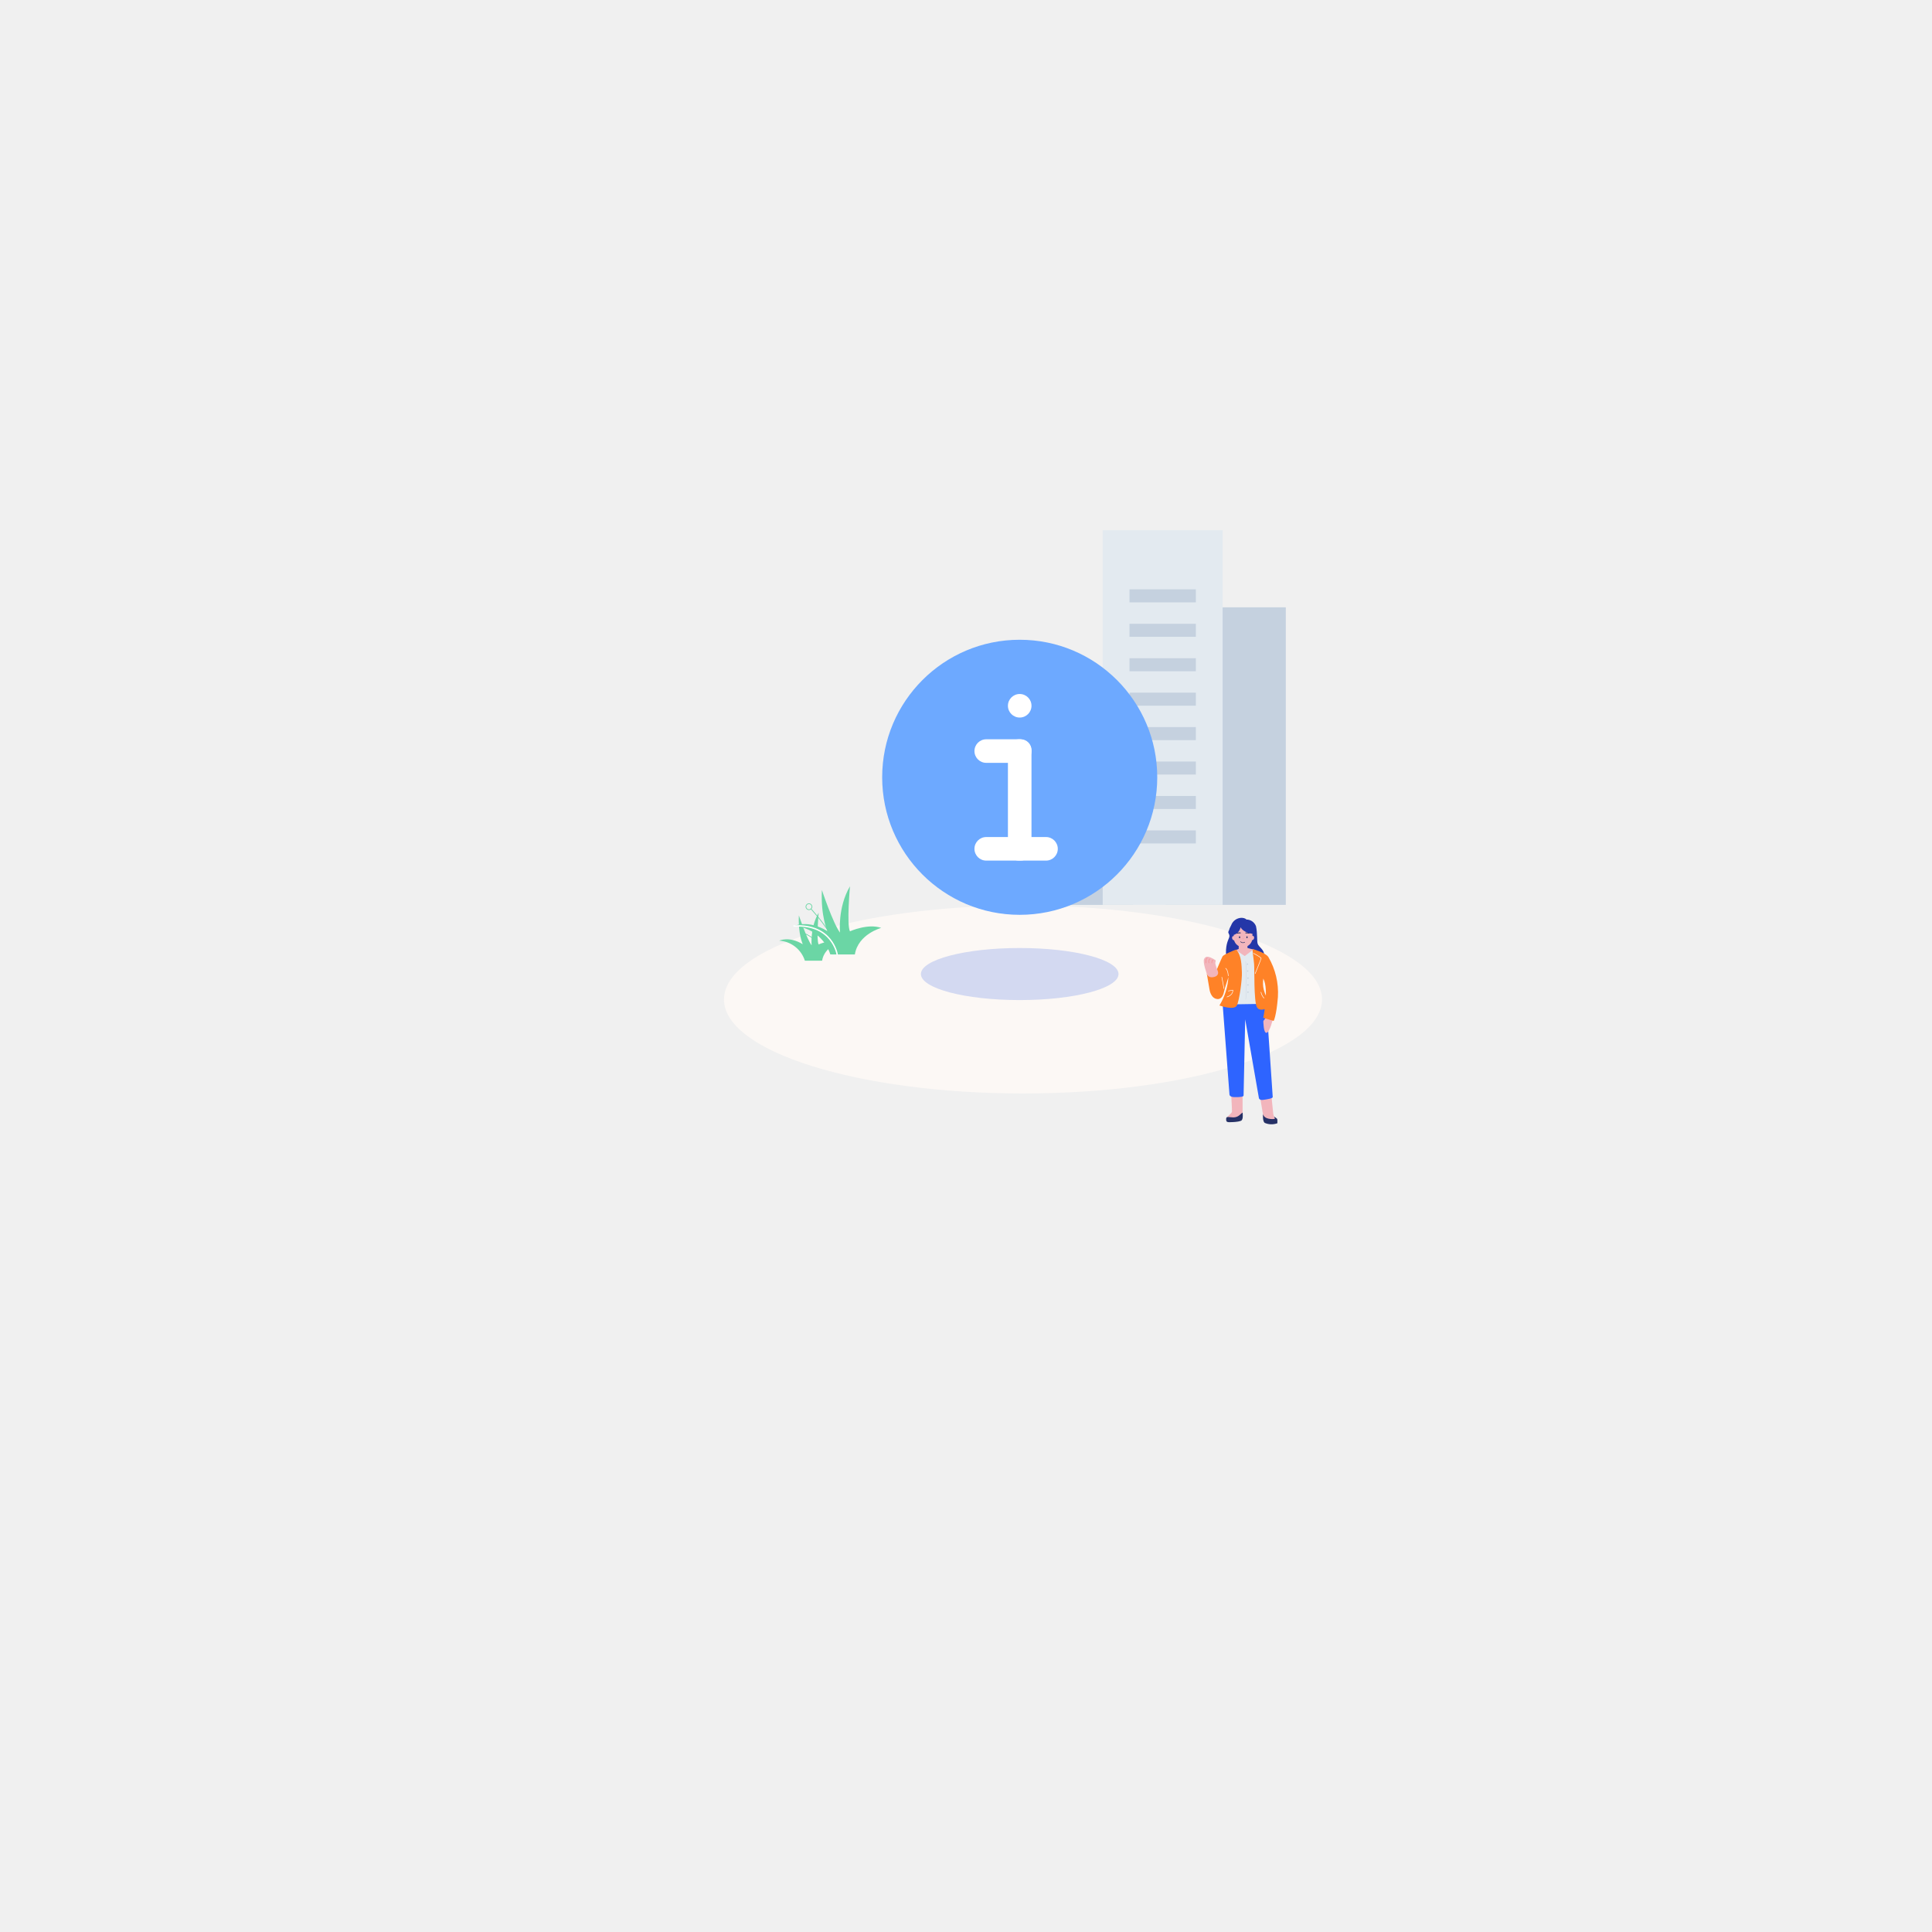
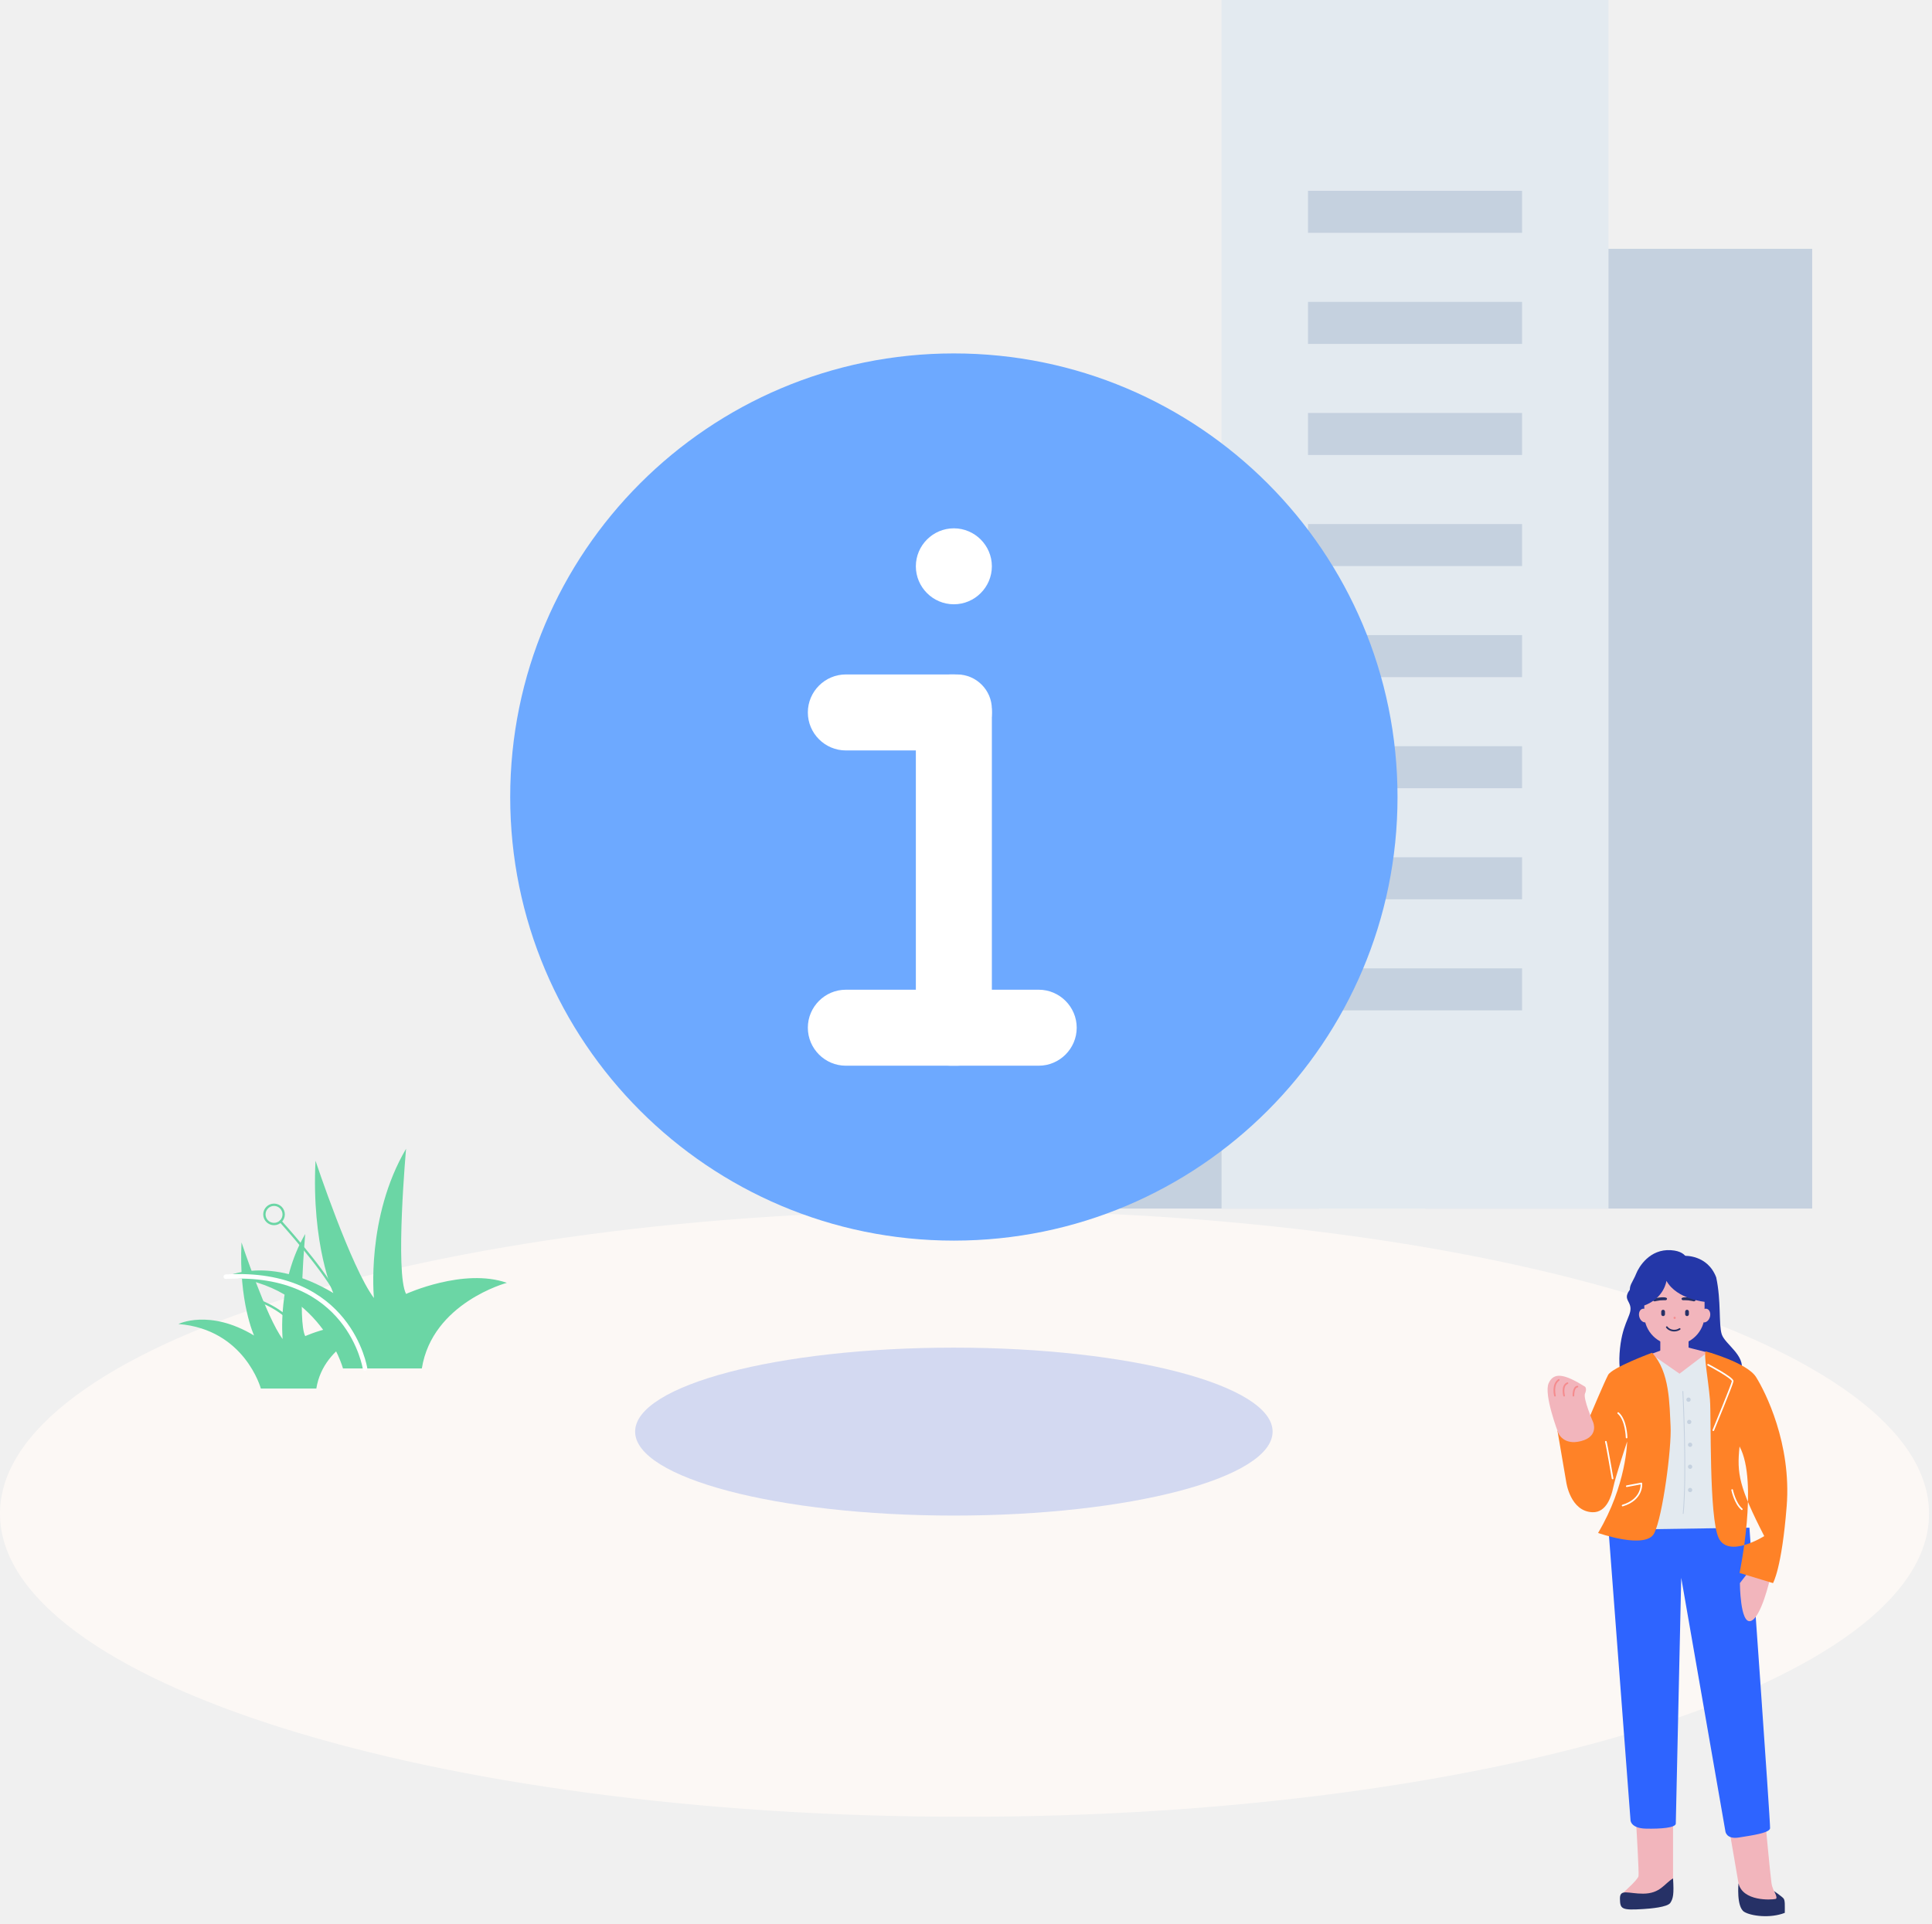
- <svg xmlns="http://www.w3.org/2000/svg" id="图层_1" data-name="图层 1" viewBox="0 0 800 800">
+ <svg xmlns="http://www.w3.org/2000/svg" xmlns:xlink="http://www.w3.org/1999/xlink" width="248px" height="247px" viewBox="0 0 248 247" version="1.1">
  <defs>
-     <style>.cls-1{fill:#c5d1df;}.cls-2{fill:#e3eaf0;}.cls-3{fill:#fcf8f5;}.cls-4{fill:#d3d9f1;}.cls-5{fill:#6da9ff;}.cls-6{fill:#6bd6a5;}.cls-14,.cls-15,.cls-18,.cls-19,.cls-20,.cls-7,.cls-8,.cls-9{fill:none;}.cls-18,.cls-7{stroke:#fff;}.cls-18,.cls-19,.cls-20,.cls-7,.cls-8{stroke-linecap:round;}.cls-18,.cls-20,.cls-7{stroke-linejoin:round;}.cls-7{stroke-width:0.58px;}.cls-8,.cls-9{stroke:#6bd6a5;stroke-width:0.3px;}.cls-14,.cls-15,.cls-19,.cls-8,.cls-9{stroke-miterlimit:10;}.cls-10{fill:#fff;}.cls-11{fill:#f2b5bc;}.cls-12{fill:#263166;}.cls-13{fill:#2437a8;}.cls-14{stroke:#f2b5bc;stroke-width:0.31px;}.cls-15{stroke:#c5d1df;stroke-width:0.11px;}.cls-16{fill:#2e64ff;}.cls-17{fill:#ff8227;}.cls-18{stroke-width:0.21px;}.cls-19{stroke:#f58b8d;stroke-width:0.21px;}.cls-20{stroke:#263166;stroke-width:0.22px;}.cls-21{fill:#f58b8d;}</style>
+     <polygon id="path-1" points="0 155.414 247.622 155.414 247.622 233.244 0 233.244" />
  </defs>
-   <rect class="cls-1" x="482.75" y="251.48" width="49.67" height="123.21" />
-   <rect class="cls-1" x="419.47" y="292.21" width="49.67" height="82.49" />
-   <rect class="cls-2" x="456.6" y="219.53" width="49.67" height="155.16" />
-   <rect class="cls-1" x="467.7" y="244.03" width="27.48" height="5.4" />
-   <rect class="cls-1" x="467.7" y="258.29" width="27.48" height="5.4" />
-   <rect class="cls-1" x="467.7" y="272.55" width="27.48" height="5.4" />
-   <rect class="cls-1" x="467.7" y="286.81" width="27.48" height="5.4" />
-   <rect class="cls-1" x="467.7" y="301.07" width="27.48" height="5.4" />
-   <rect class="cls-1" x="467.7" y="315.33" width="27.48" height="5.4" />
-   <rect class="cls-1" x="467.7" y="329.59" width="27.48" height="5.4" />
-   <rect class="cls-1" x="467.7" y="343.85" width="27.48" height="5.4" />
-   <ellipse class="cls-3" cx="423.61" cy="413.86" rx="123.81" ry="38.92" />
-   <ellipse class="cls-4" cx="422.24" cy="403.33" rx="40.91" ry="10.78" />
-   <circle class="cls-5" cx="422.24" cy="321.86" r="56.95" />
-   <path class="cls-6" d="M343.82,395.21a16.94,16.94,0,0,0-15-11.77s5.62-2.81,13.8,2.1c0,0-2.83-6.13-2.29-17,0,0,4.57,13.76,7.5,17.63,0,0-1.05-10.35,4.12-19.17,0,0-1.42,15.94,0,18.64,0,0,7.39-3.37,12.94-1.42,0,0-9.56,2.55-10.91,11Z" />
-   <path class="cls-6" d="M333.28,397.8a11.93,11.93,0,0,0-10.58-8.29s4-2,9.71,1.48c0,0-2-4.31-1.61-11.95,0,0,3.22,9.68,5.28,12.4,0,0-.74-7.28,2.9-13.48,0,0-1,11.21,0,13.11,0,0,5.2-2.37,9.1-1,0,0-6.72,1.79-7.67,7.73Z" />
-   <path class="cls-7" d="M346.66,395.21s-2-12.71-17.87-11.77" />
-   <path class="cls-8" d="M332.57,386.36s5.37,1.54,6.49,6.12" />
-   <circle class="cls-9" cx="334.97" cy="375.44" r="1.24" />
-   <path class="cls-8" d="M335.82,376.35s5.18,5.7,7.08,9.17" />
-   <rect class="cls-10" x="397.13" y="326.36" width="50.23" height="9.76" rx="4.45" transform="translate(753.48 -91) rotate(90)" />
-   <rect class="cls-10" x="403.5" y="306.12" width="23.62" height="9.76" rx="4.88" />
-   <rect class="cls-10" x="403.5" y="346.6" width="34.51" height="9.76" rx="4.88" />
-   <rect class="cls-10" x="417.37" y="287.36" width="9.75" height="9.76" rx="4.88" transform="translate(714.48 -130) rotate(90)" />
-   <path class="cls-11" d="M509.84,453.8s.36,6.13.29,6.59-2,2.12-2,2.12l3.5,1.07,2.9-2.49V452.5Z" />
-   <path class="cls-12" d="M510.72,464.62c.92-.05,3.13-.23,3.49-.8s.48-1.12.35-3.13c-1.12.67-1.64,1.95-3.84,2-1.9,0-3-.67-3,.65S507.93,464.8,510.72,464.62Z" />
-   <path class="cls-11" d="M521.92,455.22l1.25,7.33,2.23,1.89,2.84-1.07a4.23,4.23,0,0,1-1-2.11c-.17-1.2-.82-8.19-.82-8.19Z" />
-   <path class="cls-12" d="M523,461.32s-.29,3,.73,3.66a7,7,0,0,0,5.21.13c0-1,.05-1.61-.16-1.86a12.1,12.1,0,0,0-1.22-.94s.54.93.2,1C527.13,463.46,523.51,463.64,523,461.32Z" />
-   <path class="cls-13" d="M516,380.76a4.24,4.24,0,0,1,4.08,2.77c.66,3.06.3,6,.71,7.3s3.06,2.69,2.52,4.72-.73,2.15-.73,2.15l-13.77.09s-1.38-.81-1.14-4.5,1.45-4.69,1.41-5.79-1.22-1.25.31-2.83S516,380.76,516,380.76Z" />
-   <polygon class="cls-11" points="509.95 394.04 513.6 392.68 516.24 392.47 519.81 393.38 517.58 398.69 511.35 396.36 509.95 394.04" />
-   <rect class="cls-11" x="512.92" y="391.4" width="3.63" height="4.7" />
-   <path class="cls-13" d="M509.32,385.92a1.36,1.36,0,0,1-.14-1.55,14.2,14.2,0,0,0,.65-1.32,4.64,4.64,0,0,1,4.46-3c2.55.17,2.16,1.94,2.16,1.94s.12.29-2.19.56c-.86.1-1.27.56-2.6,2.2S509.5,386.07,509.32,385.92Z" />
-   <path class="cls-2" d="M521,416.08s-4.92,2.28-9.64,0l.34-22.75,3.7,2.56,3.64-2.76,4.91,4.46-2.31,7Z" />
-   <path class="cls-14" d="M512.8,396.34s-1.65.81-1.58,1.24,2.48,6.28,2.48,6.28" />
-   <ellipse class="cls-11" cx="512.44" cy="397.34" rx="0.36" ry="0.17" transform="translate(-126.36 285.93) rotate(-27.9)" />
-   <circle class="cls-1" cx="516.55" cy="399.23" r="0.28" />
-   <circle class="cls-1" cx="516.64" cy="402.09" r="0.28" />
-   <circle class="cls-1" cx="516.75" cy="405.02" r="0.28" />
-   <circle class="cls-1" cx="516.75" cy="407.84" r="0.28" />
-   <circle class="cls-1" cx="516.75" cy="410.83" r="0.28" />
-   <path class="cls-15" d="M515.82,398.12s.54,10.51,0,15.76" />
-   <path class="cls-16" d="M515.61,422.1l5.67,32.56s.12,1,1.73.78,4-.58,4-1.18-2.64-38.6-2.64-38.6l-18.09.28,2.82,37.3s0,1,2,1.06,3.82-.11,3.84-.65S515.61,422.1,515.61,422.1Z" />
-   <path class="cls-11" d="M527,422.18s-1.14,5.05-2.5,5.46-1.38-4.86-1.38-4.86l2.29-3Z" />
-   <path class="cls-17" d="M511.86,393.21s-5.14,1.9-5.64,2.85-2.28,5.19-2.28,5.19l-4.21,2,1.12,6.56s.5,3.77,3.36,3.88c1.84.07,2.45-2.14,2.66-3.13.32-1.53,1.8-5.95,1.8-5.95a26,26,0,0,1-3.73,11.74s6.13,2.17,7.21,0,2.24-11,2.09-13.74S514.17,395.63,511.86,393.21Z" />
-   <path class="cls-17" d="M518.76,393s5.29,1.44,6.45,3.29a29.27,29.27,0,0,1,3.94,16.58c-.64,8-1.76,9.88-1.76,9.88l-4.29-1.3s2.45-11.72,0-16.24c-.38,3.45-.06,5.22,3.17,11.5,0,0-4.58,2.9-5.85.25s-.94-15.68-1.12-17.77C519.07,396.57,518.46,393.37,518.76,393Z" />
-   <path class="cls-18" d="M519.06,394.75s3.22,1.68,3.15,2.11-2.48,6.29-2.48,6.29" />
-   <path class="cls-18" d="M508.62,410.34l1.87-.36s.24,2-2.4,2.84" />
-   <path class="cls-11" d="M499.82,403.48s-1.89-4.92-1.23-6.37,2.05-1.19,4.67.45c0,0,.28.25,0,.87s1,3.66,1,3.66.82,1.83-1.51,2.45S499.82,403.48,499.82,403.48Z" />
-   <path class="cls-19" d="M499.4,398.72s-.37-1.44.49-2" />
-   <path class="cls-19" d="M500.58,398.72s-.35-1.3.42-1.61" />
-   <path class="cls-19" d="M501.77,398.72s0-1.11.52-1.17" />
-   <path class="cls-18" d="M506.8,409.34s-.72-4.21-.87-4.71" />
-   <path class="cls-18" d="M508.6,404.09s-.05-2.28-1.08-3.14" />
-   <rect class="cls-11" x="510.87" y="382.29" width="7.74" height="9.91" rx="3.87" />
-   <ellipse class="cls-11" cx="510.87" cy="388.43" rx="0.66" ry="0.9" transform="translate(-87.53 156.53) rotate(-16.06)" />
-   <ellipse class="cls-11" cx="518.65" cy="388.43" rx="0.9" ry="0.66" transform="translate(1.88 779.35) rotate(-73.94)" />
-   <rect class="cls-12" x="513.05" y="387.69" width="0.48" height="0.81" rx="0.24" />
-   <path class="cls-12" d="M517.2,386.6a6.42,6.42,0,0,0-.67-.12,6.34,6.34,0,0,0-.68,0,.19.19,0,0,1-.2-.2h0c0-.09.13-.24.94-.15s.87.24.86.33h0A.21.21,0,0,1,517.2,386.6Z" />
-   <path class="cls-12" d="M512.23,386.6a6.87,6.87,0,0,1,.68-.12,6.17,6.17,0,0,1,.67,0c.14,0,.22-.1.21-.2h0c0-.09-.13-.24-.94-.15s-.87.24-.86.33h0A.2.2,0,0,0,512.23,386.6Z" />
-   <rect class="cls-12" x="516.11" y="387.69" width="0.48" height="0.81" rx="0.24" />
-   <path class="cls-20" d="M515.41,390.15a1.26,1.26,0,0,1-.7.21,1.17,1.17,0,0,1-1-.44" />
-   <path class="cls-18" d="M522.15,410.83a5.07,5.07,0,0,0,1.24,2.46" />
-   <path class="cls-13" d="M518.7,386.67s-3.63-.29-5-2.7a4.19,4.19,0,0,1-2.89,3.18l-.88-3.5,4.22-2.83,5.32,3Z" />
-   <circle class="cls-21" cx="514.76" cy="388.72" r="0.14" />
+   <g id="页面-1" stroke="none" stroke-width="1" fill="none" fill-rule="evenodd">
+     <g id="反馈-信息">
+       <polygon id="Fill-1" fill="#C5D1DF" points="182.948 155.159 232.619 155.159 232.619 31.945 182.948 31.945" />
+       <polygon id="Fill-2" fill="#C5D1DF" points="119.67 155.159 169.341 155.159 169.341 72.674 119.67 72.674" />
+       <polygon id="Fill-3" fill="#E3EAF0" points="156.803 155.159 206.474 155.159 206.474 0 156.803 0" />
+       <polygon id="Fill-4" fill="#C5D1DF" points="167.9 29.893 195.379 29.893 195.379 24.497 167.9 24.497" />
+       <polygon id="Fill-5" fill="#C5D1DF" points="167.9 44.153 195.379 44.153 195.379 38.757 167.9 38.757" />
+       <polygon id="Fill-6" fill="#C5D1DF" points="167.9 58.413 195.379 58.413 195.379 53.017 167.9 53.017" />
+       <polygon id="Fill-7" fill="#C5D1DF" points="167.9 72.674 195.379 72.674 195.379 67.278 167.9 67.278" />
+       <polygon id="Fill-8" fill="#C5D1DF" points="167.9 86.934 195.379 86.934 195.379 81.538 167.9 81.538" />
+       <polygon id="Fill-9" fill="#C5D1DF" points="167.9 101.195 195.379 101.195 195.379 95.799 167.9 95.799" />
+       <polygon id="Fill-10" fill="#C5D1DF" points="167.9 115.454 195.379 115.454 195.379 110.058 167.9 110.058" />
+       <polygon id="Fill-11" fill="#C5D1DF" points="167.9 129.715 195.379 129.715 195.379 124.319 167.9 124.319" />
+       <mask id="mask-2" fill="white">
+         <use xlink:href="#path-1" />
+       </mask>
+       <g id="Clip-13" />
+       <path d="M247.623,194.329 C247.623,215.821 192.19,233.244 123.811,233.244 C55.432,233.244 -0.001,215.821 -0.001,194.329 C-0.001,172.837 55.432,155.414 123.811,155.414 C192.19,155.414 247.623,172.837 247.623,194.329" id="Fill-12" fill="#FCF8F5" mask="url(#mask-2)" />
+       <path d="M163.357,183.793 C163.357,189.747 145.039,194.573 122.442,194.573 C99.845,194.573 81.527,189.747 81.527,183.793 C81.527,177.84 99.845,173.013 122.442,173.013 C145.039,173.013 163.357,177.84 163.357,183.793" id="Fill-15" fill="#D3D9F1" />
+       <path d="M179.392,102.323 C179.392,133.775 153.894,159.273 122.442,159.273 C90.989,159.273 65.492,133.775 65.492,102.323 C65.492,70.871 90.989,45.373 122.442,45.373 C153.894,45.373 179.392,70.871 179.392,102.323" id="Fill-16" fill="#6DA9FF" />
+       <path d="M44.025,175.68 C44.025,175.68 41.1,164.88 28.987,163.905 C28.987,163.905 34.612,161.092 42.787,166.005 C42.787,166.005 39.963,159.88 40.5,149.018 C40.5,149.018 45.075,162.78 48,166.643 C48,166.643 46.95,156.292 52.125,147.48 C52.125,147.48 50.7,163.417 52.125,166.117 C52.125,166.117 59.513,162.742 65.062,164.693 C65.062,164.693 55.5,167.242 54.15,175.68 L44.025,175.68 Z" id="Fill-17" fill="#6BD6A5" />
+       <path d="M33.483,178.263 C33.483,178.263 31.425,170.665 22.904,169.979 C22.904,169.979 26.861,168 32.612,171.456 C32.612,171.456 30.625,167.148 31.003,159.505 C31.003,159.505 34.222,169.188 36.28,171.906 C36.28,171.906 35.541,164.623 39.181,158.424 C39.181,158.424 38.179,169.636 39.181,171.535 C39.181,171.535 44.379,169.161 48.283,170.534 C48.283,170.534 41.556,172.327 40.606,178.263 L33.483,178.263 Z" id="Fill-18" fill="#6BD6A5" />
+       <path d="M46.856,175.68 C46.856,175.68 44.887,162.967 28.987,163.905" id="Stroke-19" stroke="#FFFFFF" stroke-width="0.581" stroke-linecap="round" stroke-linejoin="round" />
+       <path d="M32.775,166.83 C32.775,166.83 38.138,168.367 39.263,172.942" id="Stroke-20" stroke="#6BD6A5" stroke-width="0.3" stroke-linecap="round" />
+       <path d="M36.413,155.909 C36.413,156.591 35.858,157.145 35.175,157.145 C34.492,157.145 33.938,156.591 33.938,155.909 C33.938,155.225 34.492,154.671 35.175,154.671 C35.858,154.671 36.413,155.225 36.413,155.909 Z" id="Stroke-21" stroke="#6BD6A5" stroke-width="0.3" />
+       <path d="M36.019,156.812 C36.019,156.812 41.202,162.516 43.099,165.985" id="Stroke-22" stroke="#6BD6A5" stroke-width="0.3" stroke-linecap="round" />
+       <path d="M117.563,132.365 L117.563,91.042 C117.563,88.593 119.567,86.588 122.017,86.588 L122.866,86.588 C125.315,86.588 127.32,88.593 127.32,91.042 L127.32,132.365 C127.32,134.814 125.315,136.818 122.866,136.818 L122.017,136.818 C119.567,136.818 117.563,134.814 117.563,132.365" id="Fill-23" fill="#FFFFFF" />
+       <path d="M122.442,96.344 L108.577,96.344 C105.893,96.344 103.698,94.149 103.698,91.466 C103.698,88.782 105.893,86.587 108.577,86.587 L122.442,86.587 C125.125,86.587 127.32,88.782 127.32,91.466 C127.32,94.149 125.125,96.344 122.442,96.344" id="Fill-24" fill="#FFFFFF" />
+       <path d="M133.333,136.818 L108.576,136.818 C105.893,136.818 103.698,134.624 103.698,131.94 C103.698,129.257 105.893,127.062 108.576,127.062 L133.333,127.062 C136.016,127.062 138.211,129.257 138.211,131.94 C138.211,134.624 136.016,136.818 133.333,136.818" id="Fill-25" fill="#FFFFFF" />
+       <path d="M117.563,72.704 L117.563,72.704 C117.563,70.022 119.757,67.828 122.438,67.828 L122.444,67.828 C125.125,67.828 127.32,70.022 127.32,72.704 C127.32,75.385 125.125,77.579 122.444,77.579 L122.438,77.579 C119.757,77.579 117.563,75.385 117.563,72.704" id="Fill-26" fill="#FFFFFF" />
+       <path d="M210.036,234.269 C210.036,234.269 210.405,240.392 210.328,240.859 C210.25,241.326 208.364,242.978 208.364,242.978 L211.863,244.047 L214.76,241.558 L214.76,232.966 L210.036,234.269 Z" id="Fill-27" fill="#F2B5BC" />
+       <path d="M210.921,245.09 C211.839,245.032 214.046,244.853 214.413,244.291 C214.78,243.73 214.889,243.162 214.759,241.152 C213.636,241.821 213.124,243.104 210.921,243.113 C209.02,243.122 207.922,242.446 207.943,243.764 C207.965,245.081 208.13,245.266 210.921,245.09" id="Fill-28" fill="#263166" />
+       <path d="M222.116,235.688 L223.373,243.018 L225.602,244.903 L228.44,243.839 C228.44,243.839 227.559,242.932 227.391,241.727 C227.222,240.522 226.574,233.537 226.574,233.537 L222.116,235.688 Z" id="Fill-29" fill="#F2B5BC" />
+       <path d="M223.162,241.786 C223.162,241.786 222.87,244.81 223.892,245.446 C224.745,245.976 227.208,246.321 229.104,245.576 C229.104,244.603 229.152,243.967 228.935,243.718 C228.72,243.47 227.721,242.775 227.721,242.775 C227.721,242.775 228.264,243.71 227.922,243.79 C227.333,243.927 223.713,244.108 223.162,241.786" id="Fill-30" fill="#263166" />
+       <path d="M216.218,161.227 C216.218,161.227 219.177,161.043 220.3,163.992 C220.956,167.06 220.602,170.015 221.009,171.296 C221.416,172.578 224.066,173.989 223.533,176.02 C223,178.05 222.799,178.165 222.799,178.165 L209.032,178.251 C209.032,178.251 207.65,177.445 207.895,173.759 C208.14,170.073 209.336,169.064 209.3,167.97 C209.263,166.875 208.082,166.717 209.608,165.133 C211.135,163.549 216.218,161.227 216.218,161.227" id="Fill-31" fill="#2437A8" />
+       <polygon id="Fill-32" fill="#F2B5BC" points="210.153 174.507 213.797 173.144 216.444 172.932 220.013 173.841 217.778 179.152 211.547 176.822" />
+       <polygon id="Fill-33" fill="#F2B5BC" points="213.124 176.565 216.751 176.565 216.751 171.862 213.124 171.862" />
+       <path d="M209.516,166.39 C209.231,166.165 209.072,165.477 209.385,164.834 C209.698,164.192 209.836,164.001 210.026,163.52 C210.368,162.655 211.753,160.319 214.494,160.502 C217.042,160.673 216.654,162.45 216.654,162.45 C216.654,162.45 216.773,162.735 214.461,163.008 C213.598,163.11 213.187,163.566 211.859,165.205 C210.53,166.846 209.7,166.536 209.516,166.39" id="Fill-34" fill="#2437A8" />
+       <path d="M221.188,196.549 C221.188,196.549 216.271,198.824 211.548,196.549 L211.89,173.791 L215.591,176.359 L219.226,173.591 L224.14,178.059 L221.83,185.097 L221.188,196.549 Z" id="Fill-35" fill="#E3EAF0" />
+       <path d="M212.995,176.809 C212.995,176.809 211.354,177.612 211.419,178.043 C211.484,178.476 213.903,184.33 213.903,184.33" id="Stroke-36" stroke="#F2B5BC" stroke-width="0.311" />
+       <path d="M212.329,177.972 C212.372,178.054 212.548,178.045 212.722,177.953 C212.896,177.862 213.002,177.721 212.959,177.639 C212.915,177.557 212.739,177.566 212.566,177.658 C212.391,177.749 212.286,177.891 212.329,177.972" id="Fill-37" fill="#F2B5BC" />
+       <path d="M217.025,179.692 C217.025,179.844 216.901,179.968 216.749,179.968 C216.596,179.968 216.472,179.844 216.472,179.692 C216.472,179.54 216.596,179.416 216.749,179.416 C216.901,179.416 217.025,179.54 217.025,179.692" id="Fill-38" fill="#C5D1DF" />
+       <path d="M217.112,182.553 C217.112,182.705 216.988,182.829 216.835,182.829 C216.683,182.829 216.56,182.705 216.56,182.553 C216.56,182.4 216.683,182.277 216.835,182.277 C216.988,182.277 217.112,182.4 217.112,182.553" id="Fill-39" fill="#C5D1DF" />
+       <path d="M217.228,185.485 C217.228,185.638 217.105,185.761 216.952,185.761 C216.799,185.761 216.675,185.638 216.675,185.485 C216.675,185.333 216.799,185.209 216.952,185.209 C217.105,185.209 217.228,185.333 217.228,185.485" id="Fill-40" fill="#C5D1DF" />
+       <path d="M217.228,188.302 C217.228,188.454 217.105,188.578 216.952,188.578 C216.799,188.578 216.675,188.454 216.675,188.302 C216.675,188.15 216.799,188.026 216.952,188.026 C217.105,188.026 217.228,188.15 217.228,188.302" id="Fill-41" fill="#C5D1DF" />
+       <path d="M217.228,191.292 C217.228,191.444 217.105,191.568 216.952,191.568 C216.799,191.568 216.675,191.444 216.675,191.292 C216.675,191.139 216.799,191.016 216.952,191.016 C217.105,191.016 217.228,191.139 217.228,191.292" id="Fill-42" fill="#C5D1DF" />
+       <path d="M216.017,178.591 C216.017,178.591 216.56,189.096 216.061,194.348" id="Stroke-43" stroke="#C5D1DF" stroke-width="0.108" />
+       <path d="M215.81,202.565 L221.483,235.126 C221.483,235.126 221.6,236.163 223.212,235.903 C224.825,235.644 227.157,235.327 227.215,234.722 C227.273,234.118 224.565,196.13 224.565,196.13 L206.478,196.404 L209.302,233.708 C209.302,233.708 209.345,234.722 211.268,234.765 C213.19,234.809 215.09,234.658 215.112,234.118 C215.133,233.578 215.81,202.565 215.81,202.565" id="Fill-44" fill="#2E64FF" />
+       <path d="M227.216,202.646 C227.216,202.646 226.085,207.701 224.724,208.111 C223.363,208.522 223.341,203.244 223.341,203.244 L225.631,200.27 L227.216,202.646 Z" id="Fill-45" fill="#F2B5BC" />
+       <path d="M212.061,173.672 C212.061,173.672 206.919,175.571 206.422,176.522 C205.926,177.472 204.136,181.711 204.136,181.711 L199.926,183.703 L201.05,190.27 C201.05,190.27 201.554,194.031 204.405,194.143 C206.249,194.215 206.863,192.005 207.069,191.016 C207.389,189.486 208.869,185.064 208.869,185.064 C208.869,185.064 208.786,190.692 205.135,196.805 C205.135,196.805 211.267,198.974 212.347,196.835 C213.427,194.697 214.593,185.841 214.442,183.098 C214.291,180.355 214.365,176.093 212.061,173.672" id="Fill-46" fill="#FF8227" />
+       <path d="M218.96,173.494 C218.96,173.494 224.249,174.932 225.415,176.791 C226.582,178.648 229.98,185.33 229.346,193.365 C228.713,201.4 227.59,203.243 227.59,203.243 L223.299,201.941 C223.299,201.941 225.747,190.225 223.299,185.704 C222.924,189.16 223.24,190.93 226.466,197.208 C226.466,197.208 221.887,200.104 220.62,197.455 C219.353,194.805 219.679,181.774 219.497,179.684 C219.267,177.035 218.658,173.84 218.96,173.494" id="Fill-47" fill="#FF8227" />
+       <path d="M219.259,175.214 C219.259,175.214 222.478,176.899 222.413,177.331 C222.348,177.763 219.929,183.616 219.929,183.616" id="Stroke-48" stroke="#FFFFFF" stroke-width="0.209" stroke-linecap="round" stroke-linejoin="round" />
+       <path d="M208.819,190.802 L210.691,190.449 C210.691,190.449 210.929,192.487 208.286,193.286" id="Stroke-49" stroke="#FFFFFF" stroke-width="0.209" stroke-linecap="round" stroke-linejoin="round" />
+       <path d="M200.019,183.945 C200.019,183.945 198.133,179.03 198.794,177.575 C199.455,176.121 200.835,176.383 203.46,178.026 C203.46,178.026 203.742,178.279 203.46,178.901 C203.178,179.523 204.488,182.553 204.488,182.553 C204.488,182.553 205.308,184.382 202.976,185.005 C200.643,185.627 200.019,183.945 200.019,183.945" id="Fill-50" fill="#F2B5BC" />
+       <path d="M199.601,179.182 C199.601,179.182 199.232,177.744 200.087,177.161" id="Stroke-51" stroke="#F58B8D" stroke-width="0.212" stroke-linecap="round" />
+       <path d="M200.777,179.182 C200.777,179.182 200.427,177.883 201.205,177.575" id="Stroke-52" stroke="#F58B8D" stroke-width="0.212" stroke-linecap="round" />
+       <path d="M201.973,179.182 C201.973,179.182 201.934,178.075 202.488,178.016" id="Stroke-53" stroke="#F58B8D" stroke-width="0.212" stroke-linecap="round" />
+       <path d="M206.998,189.809 C206.998,189.809 206.278,185.594 206.133,185.095" id="Stroke-54" stroke="#FFFFFF" stroke-width="0.209" stroke-linecap="round" stroke-linejoin="round" />
+       <path d="M208.798,184.552 C208.798,184.552 208.75,182.277 207.718,181.413" id="Stroke-55" stroke="#FFFFFF" stroke-width="0.209" stroke-linecap="round" stroke-linejoin="round" />
+       <path d="M214.938,172.668 L214.938,172.668 C212.81,172.668 211.069,170.927 211.069,168.799 L211.069,166.627 C211.069,164.5 212.81,162.759 214.938,162.759 C217.066,162.759 218.807,164.5 218.807,166.627 L218.807,168.799 C218.807,170.927 217.066,172.668 214.938,172.668" id="Fill-56" fill="#F2B5BC" />
+       <path d="M210.432,169.077 C210.569,169.553 210.965,169.856 211.317,169.755 C211.67,169.653 211.844,169.185 211.707,168.71 C211.57,168.234 211.174,167.931 210.822,168.032 C210.47,168.135 210.295,168.601 210.432,169.077" id="Fill-57" fill="#F2B5BC" />
+       <path d="M219.492,169.077 C219.355,169.553 218.959,169.856 218.607,169.755 C218.255,169.653 218.08,169.185 218.217,168.71 C218.354,168.234 218.751,167.931 219.102,168.032 C219.454,168.135 219.629,168.601 219.492,169.077" id="Fill-58" fill="#F2B5BC" />
+       <path d="M213.485,168.963 L213.485,168.963 C213.353,168.963 213.245,168.856 213.245,168.724 L213.245,168.391 C213.245,168.259 213.353,168.151 213.485,168.151 C213.617,168.151 213.725,168.259 213.725,168.391 L213.725,168.724 C213.725,168.856 213.617,168.963 213.485,168.963" id="Fill-59" fill="#263166" />
+       <path d="M217.403,167.068 C217.403,167.068 217.015,166.977 216.73,166.945 C216.471,166.915 216.054,166.93 216.054,166.93 C215.922,166.917 215.84,166.824 215.85,166.729 C215.86,166.633 215.982,166.489 216.789,166.572 C217.551,166.65 217.658,166.814 217.648,166.91 C217.638,167.006 217.535,167.082 217.403,167.068" id="Fill-60" fill="#263166" />
+       <path d="M212.434,167.068 C212.434,167.068 212.822,166.977 213.107,166.945 C213.366,166.915 213.783,166.93 213.783,166.93 C213.915,166.917 213.997,166.824 213.987,166.729 C213.977,166.633 213.855,166.489 213.047,166.572 C212.286,166.65 212.179,166.814 212.189,166.91 C212.199,167.006 212.302,167.082 212.434,167.068" id="Fill-61" fill="#263166" />
+       <path d="M216.554,168.963 L216.554,168.963 C216.422,168.963 216.314,168.856 216.314,168.724 L216.314,168.391 C216.314,168.259 216.422,168.151 216.554,168.151 C216.686,168.151 216.794,168.259 216.794,168.391 L216.794,168.724 C216.794,168.856 216.686,168.963 216.554,168.963" id="Fill-62" fill="#263166" />
+       <path d="M215.608,170.619 C215.415,170.75 215.172,170.829 214.908,170.829 C214.511,170.829 214.162,170.651 213.96,170.384" id="Stroke-63" stroke="#263166" stroke-width="0.216" stroke-linecap="round" stroke-linejoin="round" />
+       <path d="M222.348,191.292 C222.348,191.292 222.694,193.001 223.59,193.758" id="Stroke-64" stroke="#FFFFFF" stroke-width="0.209" stroke-linecap="round" stroke-linejoin="round" />
+       <path d="M218.902,167.139 C218.902,167.139 215.268,166.842 213.912,164.439 C213.912,164.439 213.641,166.674 211.022,167.619 L210.144,164.121 L214.359,161.282 L219.685,164.331 L218.902,167.139 Z" id="Fill-65" fill="#2437A8" />
+       <path d="M215.101,169.187 C215.101,169.263 215.038,169.326 214.962,169.326 C214.886,169.326 214.823,169.263 214.823,169.187 C214.823,169.111 214.886,169.048 214.962,169.048 C215.038,169.048 215.101,169.111 215.101,169.187" id="Fill-66" fill="#F58B8D" />
+     </g>
+   </g>
</svg>
